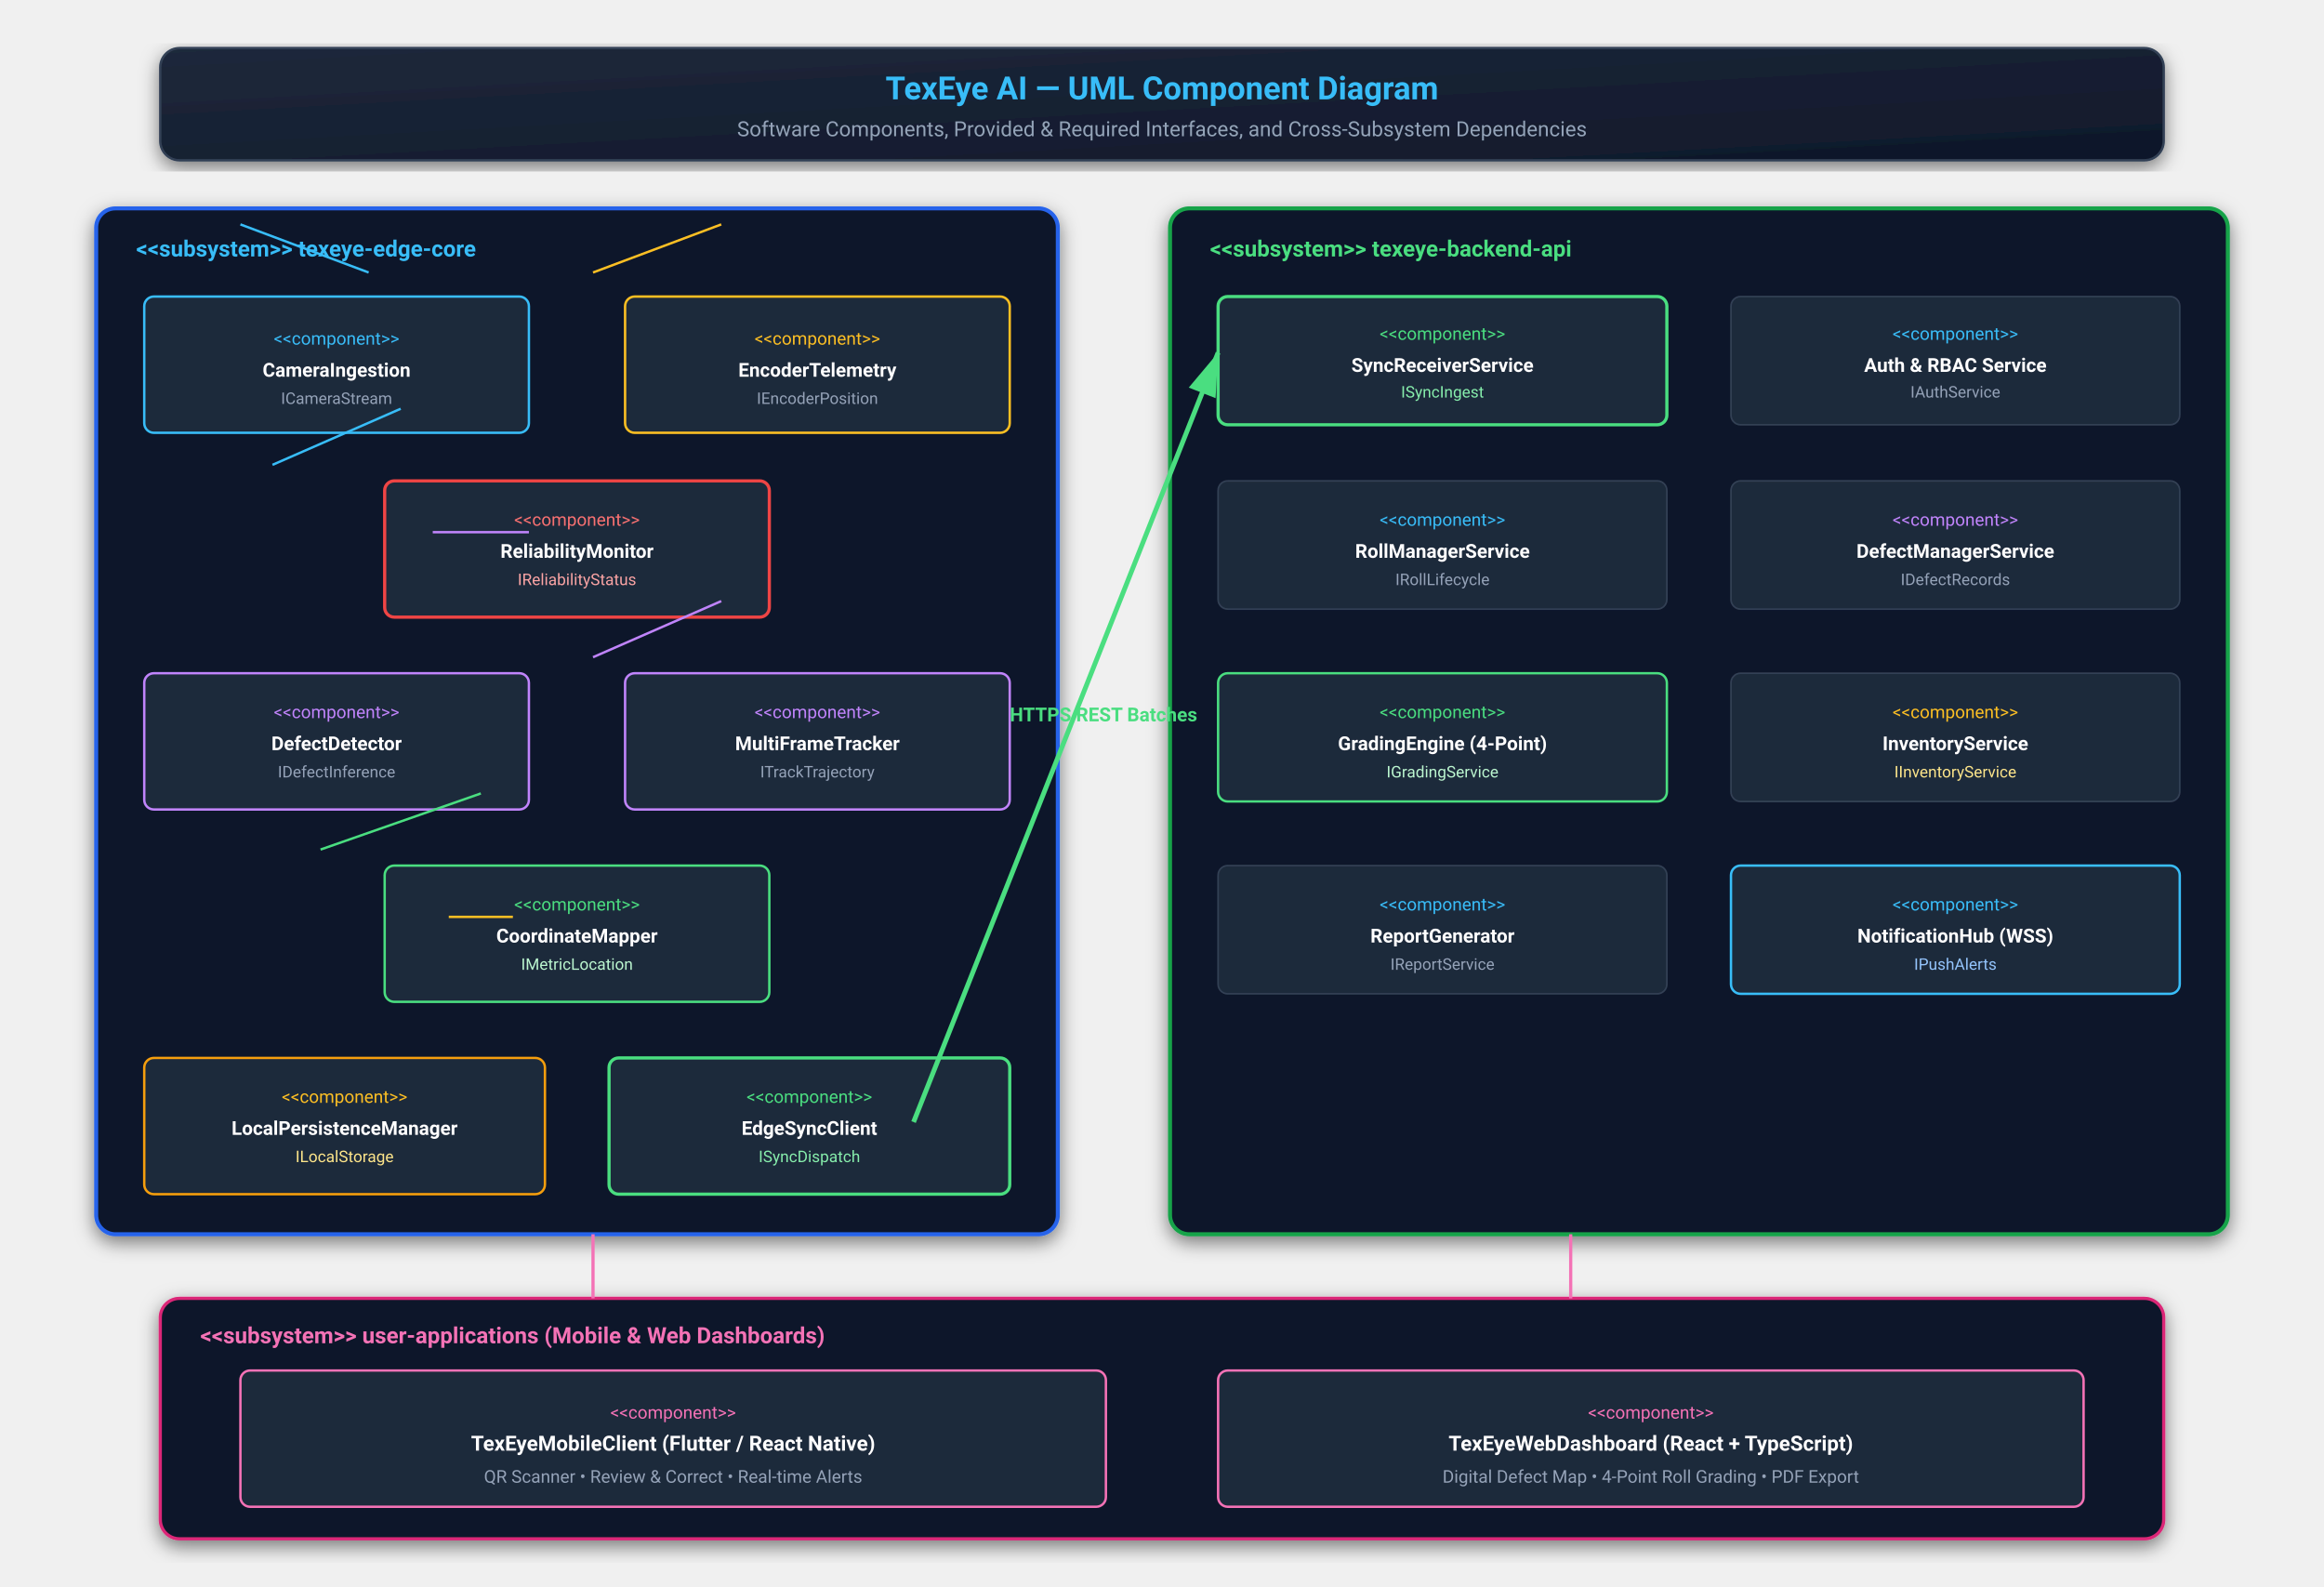
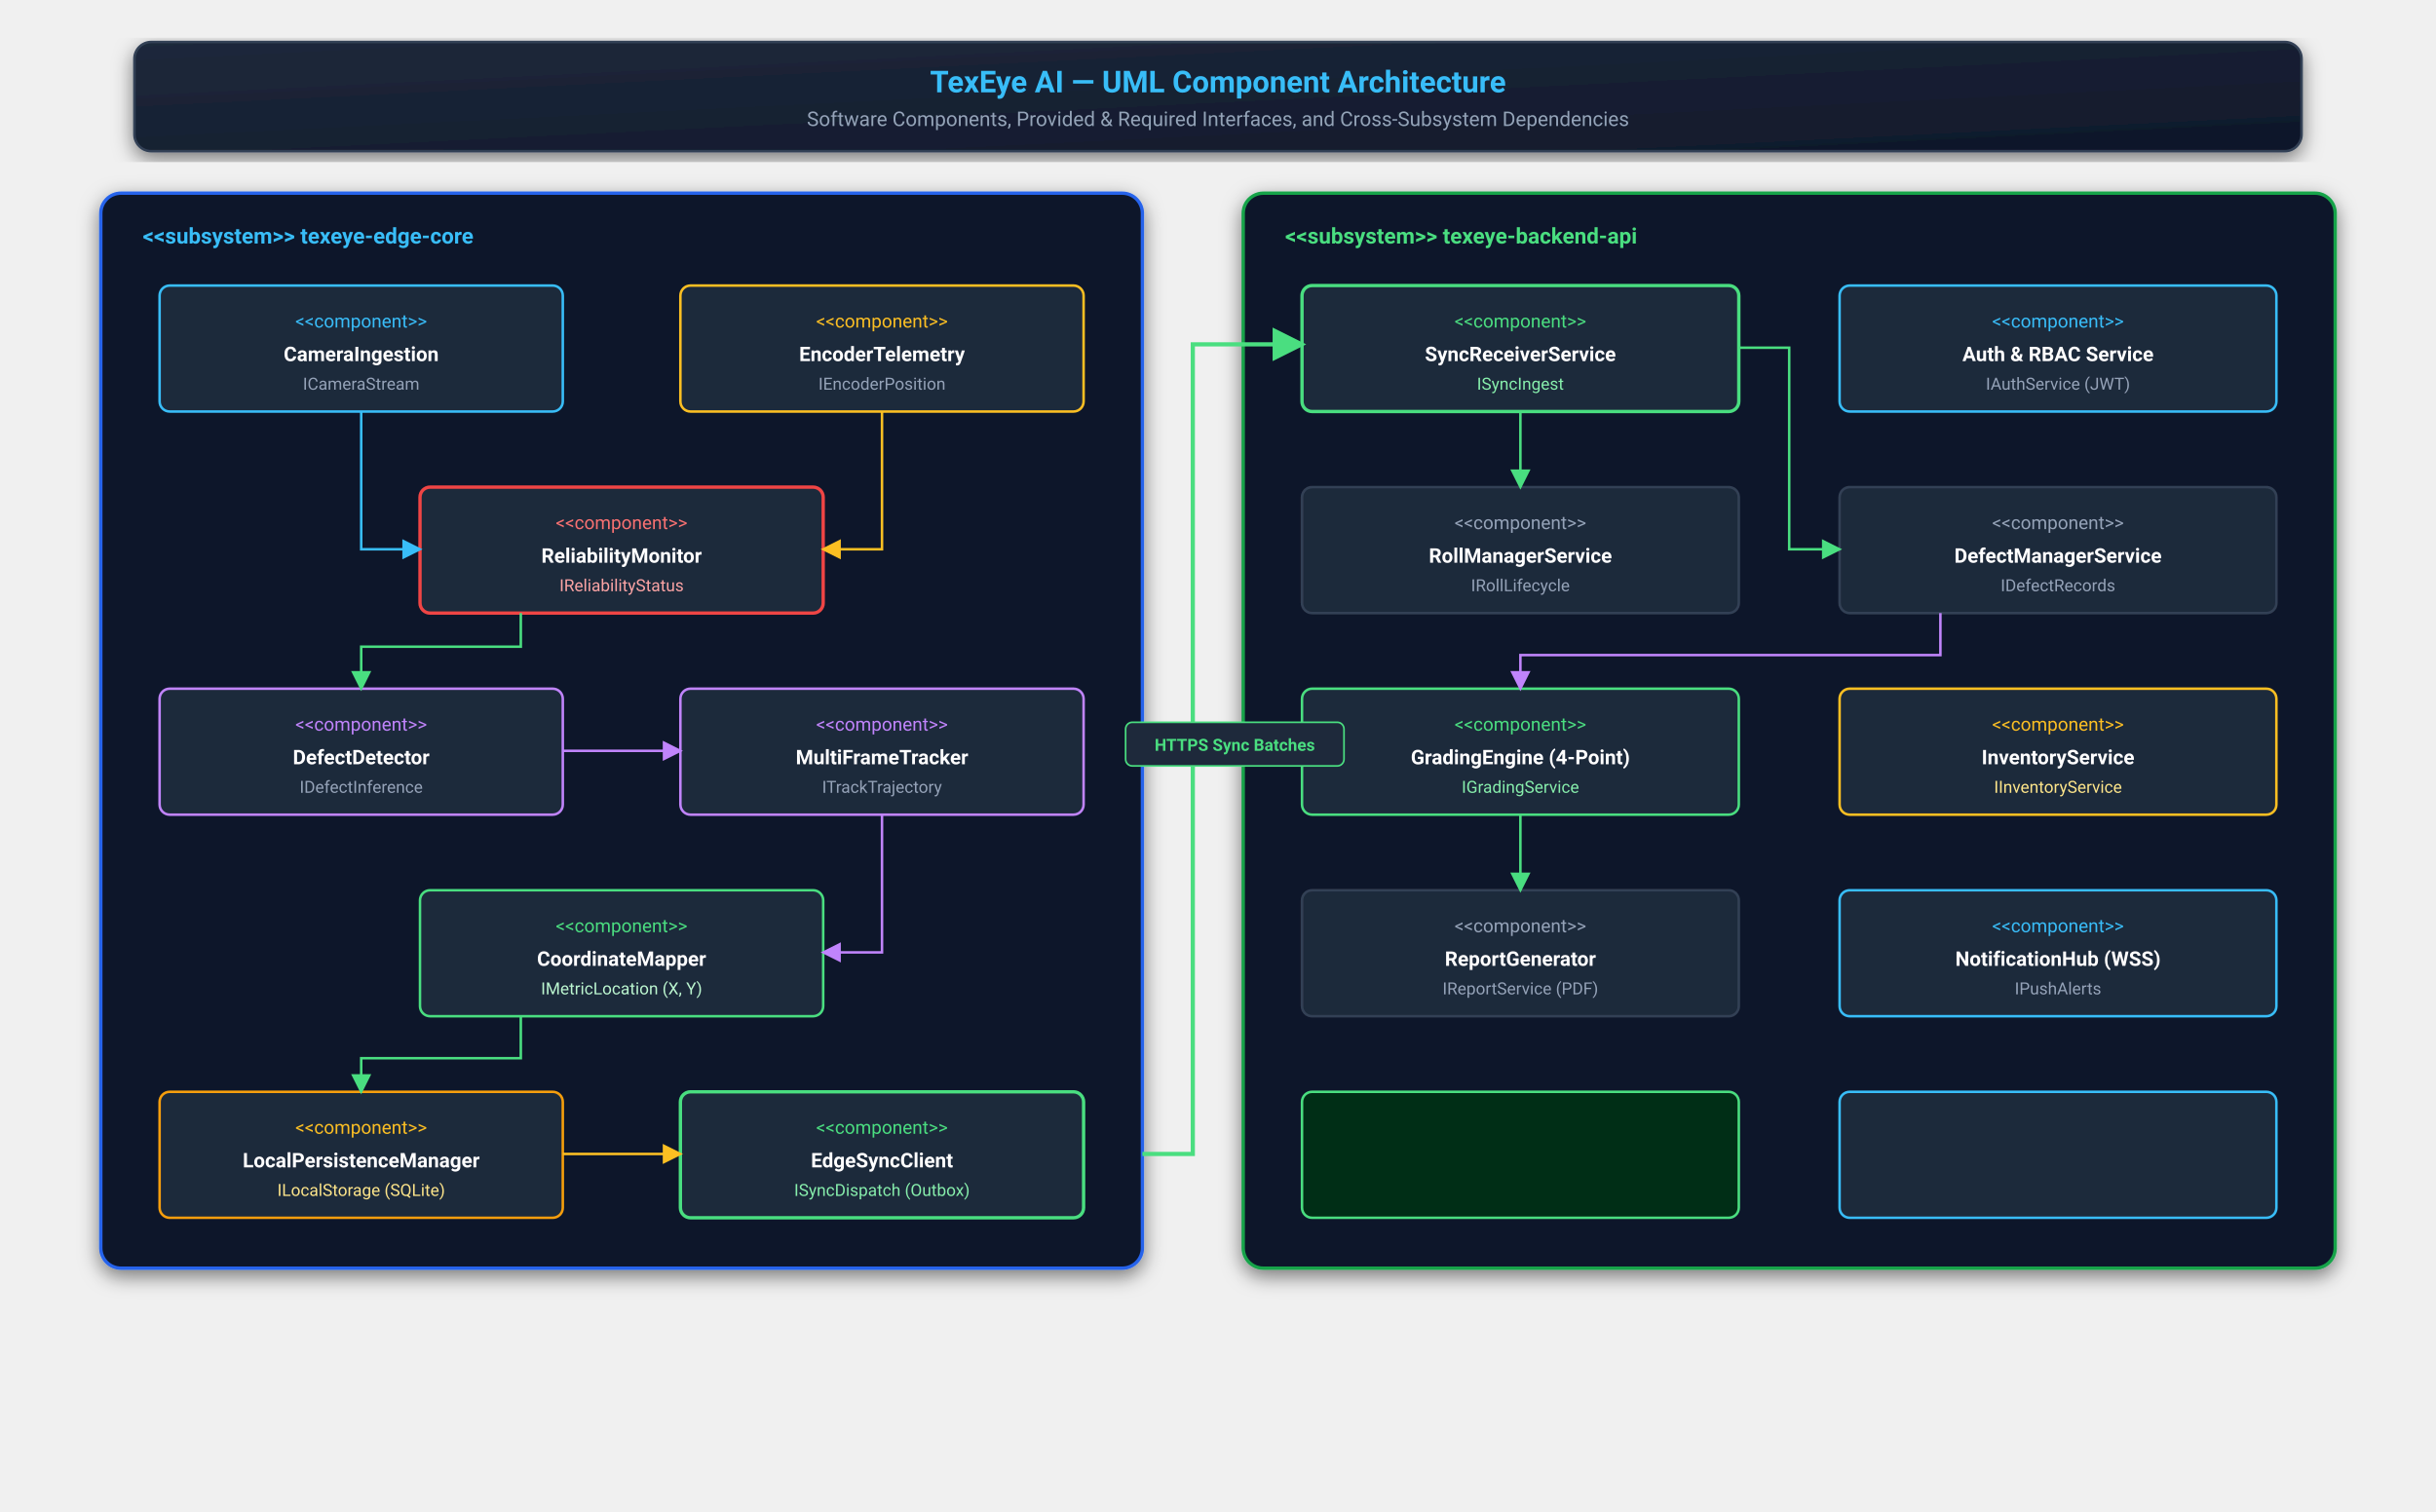
- <svg xmlns="http://www.w3.org/2000/svg" viewBox="0 0 1450 990" width="100%" height="100%" style="background-color: #0b1120; font-family: -apple-system, BlinkMacSystemFont, 'Segoe UI', Roboto, Helvetica, Arial, sans-serif;">
+ <svg xmlns="http://www.w3.org/2000/svg" viewBox="0 0 1450 900" width="100%" height="100%" style="background-color: #0b1120; font-family: -apple-system, BlinkMacSystemFont, 'Segoe UI', Roboto, Helvetica, Arial, sans-serif;">
  <defs>
    <linearGradient id="hdr10" x1="0%" y1="0%" x2="100%" y2="100%">
      <stop offset="0%" stop-color="#1e293b" />
      <stop offset="100%" stop-color="#0f172a" />
    </linearGradient>
    <filter id="sh10" x="-10%" y="-10%" width="120%" height="120%">
      <feDropShadow dx="0" dy="4" stdDeviation="6" flood-color="#000000" flood-opacity="0.5" />
    </filter>
-     <marker id="mB10" markerWidth="10" markerHeight="10" refX="9" refY="3" orient="auto">
-       <path d="M0,0 L0,6 L9,3 z" fill="#38bdf8" />
+     <marker id="mArrB" markerWidth="8" markerHeight="8" refX="7" refY="4" orient="auto">
+       <polygon points="0 0, 8 4, 0 8" fill="#38bdf8" />
    </marker>
-     <marker id="mG10" markerWidth="10" markerHeight="10" refX="9" refY="3" orient="auto">
-       <path d="M0,0 L0,6 L9,3 z" fill="#4ade80" />
+     <marker id="mArrG" markerWidth="8" markerHeight="8" refX="7" refY="4" orient="auto">
+       <polygon points="0 0, 8 4, 0 8" fill="#4ade80" />
+     </marker>
+     <marker id="mArrP" markerWidth="8" markerHeight="8" refX="7" refY="4" orient="auto">
+       <polygon points="0 0, 8 4, 0 8" fill="#c084fc" />
+     </marker>
+     <marker id="mArrY" markerWidth="8" markerHeight="8" refX="7" refY="4" orient="auto">
+       <polygon points="0 0, 8 4, 0 8" fill="#fbbf24" />
    </marker>
  </defs>
-   <g transform="translate(100, 30)" filter="url(#sh10)">
-     <rect width="1250" height="70" rx="12" fill="url(#hdr10)" stroke="#334155" stroke-width="1.5" />
-     <text x="625" y="32" fill="#38bdf8" font-size="20" font-weight="bold" text-anchor="middle">TexEye AI — UML Component Diagram</text>
-     <text x="625" y="55" fill="#94a3b8" font-size="13" text-anchor="middle">Software Components, Provided &amp; Required Interfaces, and Cross-Subsystem Dependencies</text>
+   <g transform="translate(80, 25)" filter="url(#sh10)">
+     <rect width="1290" height="65" rx="10" fill="url(#hdr10)" stroke="#334155" stroke-width="1.5" />
+     <text x="645" y="30" fill="#38bdf8" font-size="18" font-weight="bold" text-anchor="middle">TexEye AI — UML Component Architecture</text>
+     <text x="645" y="50" fill="#94a3b8" font-size="12" text-anchor="middle">Software Components, Provided &amp; Required Interfaces, and Cross-Subsystem Dependencies</text>
  </g>
-   <g transform="translate(60, 130)" filter="url(#sh10)">
-     <rect width="600" height="640" rx="12" fill="#0f172a" stroke="#2563eb" stroke-width="2.5" />
-     <text x="25" y="30" fill="#38bdf8" font-size="14" font-weight="bold">&lt;&lt;subsystem&gt;&gt; texeye-edge-core</text>
-     <rect x="30" y="55" width="240" height="85" rx="6" fill="#1e293b" stroke="#38bdf8" stroke-width="1.5" />
-     <text x="150" y="85" fill="#38bdf8" font-size="11" text-anchor="middle">&lt;&lt;component&gt;&gt;</text>
-     <text x="150" y="105" fill="#ffffff" font-size="12" font-weight="bold" text-anchor="middle">CameraIngestion</text>
-     <text x="150" y="122" fill="#94a3b8" font-size="10" text-anchor="middle">ICameraStream</text>
-     <rect x="330" y="55" width="240" height="85" rx="6" fill="#1e293b" stroke="#fbbf24" stroke-width="1.5" />
-     <text x="450" y="85" fill="#fbbf24" font-size="11" text-anchor="middle">&lt;&lt;component&gt;&gt;</text>
-     <text x="450" y="105" fill="#ffffff" font-size="12" font-weight="bold" text-anchor="middle">EncoderTelemetry</text>
-     <text x="450" y="122" fill="#94a3b8" font-size="10" text-anchor="middle">IEncoderPosition</text>
-     <rect x="180" y="170" width="240" height="85" rx="6" fill="#1e293b" stroke="#ef4444" stroke-width="2" />
-     <text x="300" y="198" fill="#f87171" font-size="11" text-anchor="middle">&lt;&lt;component&gt;&gt;</text>
-     <text x="300" y="218" fill="#ffffff" font-size="12" font-weight="bold" text-anchor="middle">ReliabilityMonitor</text>
-     <text x="300" y="235" fill="#fca5a5" font-size="10" text-anchor="middle">IReliabilityStatus</text>
-     <rect x="30" y="290" width="240" height="85" rx="6" fill="#1e293b" stroke="#c084fc" stroke-width="1.5" />
-     <text x="150" y="318" fill="#c084fc" font-size="11" text-anchor="middle">&lt;&lt;component&gt;&gt;</text>
-     <text x="150" y="338" fill="#ffffff" font-size="12" font-weight="bold" text-anchor="middle">DefectDetector</text>
-     <text x="150" y="355" fill="#94a3b8" font-size="10" text-anchor="middle">IDefectInference</text>
-     <rect x="330" y="290" width="240" height="85" rx="6" fill="#1e293b" stroke="#c084fc" stroke-width="1.5" />
-     <text x="450" y="318" fill="#c084fc" font-size="11" text-anchor="middle">&lt;&lt;component&gt;&gt;</text>
-     <text x="450" y="338" fill="#ffffff" font-size="12" font-weight="bold" text-anchor="middle">MultiFrameTracker</text>
-     <text x="450" y="355" fill="#94a3b8" font-size="10" text-anchor="middle">ITrackTrajectory</text>
-     <rect x="180" y="410" width="240" height="85" rx="6" fill="#1e293b" stroke="#4ade80" stroke-width="1.5" />
-     <text x="300" y="438" fill="#4ade80" font-size="11" text-anchor="middle">&lt;&lt;component&gt;&gt;</text>
-     <text x="300" y="458" fill="#ffffff" font-size="12" font-weight="bold" text-anchor="middle">CoordinateMapper</text>
-     <text x="300" y="475" fill="#bbf7d0" font-size="10" text-anchor="middle">IMetricLocation</text>
-     <rect x="30" y="530" width="250" height="85" rx="6" fill="#1e293b" stroke="#f59e0b" stroke-width="1.5" />
-     <text x="155" y="558" fill="#fbbf24" font-size="11" text-anchor="middle">&lt;&lt;component&gt;&gt;</text>
-     <text x="155" y="578" fill="#ffffff" font-size="12" font-weight="bold" text-anchor="middle">LocalPersistenceManager</text>
-     <text x="155" y="595" fill="#fde68a" font-size="10" text-anchor="middle">ILocalStorage</text>
-     <rect x="320" y="530" width="250" height="85" rx="6" fill="#1e293b" stroke="#4ade80" stroke-width="2" />
-     <text x="445" y="558" fill="#4ade80" font-size="11" text-anchor="middle">&lt;&lt;component&gt;&gt;</text>
-     <text x="445" y="578" fill="#ffffff" font-size="12" font-weight="bold" text-anchor="middle">EdgeSyncClient</text>
-     <text x="445" y="595" fill="#86efac" font-size="10" text-anchor="middle">ISyncDispatch</text>
+   <g transform="translate(60, 115)" filter="url(#sh10)">
+     <rect width="620" height="640" rx="12" fill="#0f172a" stroke="#2563eb" stroke-width="2" />
+     <text x="25" y="30" fill="#38bdf8" font-size="13" font-weight="bold">&lt;&lt;subsystem&gt;&gt; texeye-edge-core</text>
+     <rect x="35" y="55" width="240" height="75" rx="6" fill="#1e293b" stroke="#38bdf8" stroke-width="1.5" />
+     <text x="155" y="80" fill="#38bdf8" font-size="11" text-anchor="middle">&lt;&lt;component&gt;&gt;</text>
+     <text x="155" y="100" fill="#ffffff" font-size="12" font-weight="bold" text-anchor="middle">CameraIngestion</text>
+     <text x="155" y="117" fill="#94a3b8" font-size="10" text-anchor="middle">ICameraStream</text>
+     <rect x="345" y="55" width="240" height="75" rx="6" fill="#1e293b" stroke="#fbbf24" stroke-width="1.5" />
+     <text x="465" y="80" fill="#fbbf24" font-size="11" text-anchor="middle">&lt;&lt;component&gt;&gt;</text>
+     <text x="465" y="100" fill="#ffffff" font-size="12" font-weight="bold" text-anchor="middle">EncoderTelemetry</text>
+     <text x="465" y="117" fill="#94a3b8" font-size="10" text-anchor="middle">IEncoderPosition</text>
+     <rect x="190" y="175" width="240" height="75" rx="6" fill="#1e293b" stroke="#ef4444" stroke-width="2" />
+     <text x="310" y="200" fill="#f87171" font-size="11" text-anchor="middle">&lt;&lt;component&gt;&gt;</text>
+     <text x="310" y="220" fill="#ffffff" font-size="12" font-weight="bold" text-anchor="middle">ReliabilityMonitor</text>
+     <text x="310" y="237" fill="#fca5a5" font-size="10" text-anchor="middle">IReliabilityStatus</text>
+     <path d="M 155 130 L 155 212 L 190 212" stroke="#38bdf8" stroke-width="1.5" fill="none" marker-end="url(#mArrB)" />
+     <path d="M 465 130 L 465 212 L 430 212" stroke="#fbbf24" stroke-width="1.5" fill="none" marker-end="url(#mArrY)" />
+     <rect x="35" y="295" width="240" height="75" rx="6" fill="#1e293b" stroke="#c084fc" stroke-width="1.5" />
+     <text x="155" y="320" fill="#c084fc" font-size="11" text-anchor="middle">&lt;&lt;component&gt;&gt;</text>
+     <text x="155" y="340" fill="#ffffff" font-size="12" font-weight="bold" text-anchor="middle">DefectDetector</text>
+     <text x="155" y="357" fill="#94a3b8" font-size="10" text-anchor="middle">IDefectInference</text>
+     <rect x="345" y="295" width="240" height="75" rx="6" fill="#1e293b" stroke="#c084fc" stroke-width="1.5" />
+     <text x="465" y="320" fill="#c084fc" font-size="11" text-anchor="middle">&lt;&lt;component&gt;&gt;</text>
+     <text x="465" y="340" fill="#ffffff" font-size="12" font-weight="bold" text-anchor="middle">MultiFrameTracker</text>
+     <text x="465" y="357" fill="#94a3b8" font-size="10" text-anchor="middle">ITrackTrajectory</text>
+     <path d="M 250 250 L 250 270 L 155 270 L 155 295" stroke="#4ade80" stroke-width="1.5" fill="none" marker-end="url(#mArrG)" />
+     <path d="M 275 332 L 345 332" stroke="#c084fc" stroke-width="1.5" fill="none" marker-end="url(#mArrP)" />
+     <rect x="190" y="415" width="240" height="75" rx="6" fill="#1e293b" stroke="#4ade80" stroke-width="1.5" />
+     <text x="310" y="440" fill="#4ade80" font-size="11" text-anchor="middle">&lt;&lt;component&gt;&gt;</text>
+     <text x="310" y="460" fill="#ffffff" font-size="12" font-weight="bold" text-anchor="middle">CoordinateMapper</text>
+     <text x="310" y="477" fill="#bbf7d0" font-size="10" text-anchor="middle">IMetricLocation (X, Y)</text>
+     <path d="M 465 370 L 465 452 L 430 452" stroke="#c084fc" stroke-width="1.5" fill="none" marker-end="url(#mArrP)" />
+     <rect x="35" y="535" width="240" height="75" rx="6" fill="#1e293b" stroke="#f59e0b" stroke-width="1.5" />
+     <text x="155" y="560" fill="#fbbf24" font-size="11" text-anchor="middle">&lt;&lt;component&gt;&gt;</text>
+     <text x="155" y="580" fill="#ffffff" font-size="12" font-weight="bold" text-anchor="middle">LocalPersistenceManager</text>
+     <text x="155" y="597" fill="#fde68a" font-size="10" text-anchor="middle">ILocalStorage (SQLite)</text>
+     <rect x="345" y="535" width="240" height="75" rx="6" fill="#1e293b" stroke="#4ade80" stroke-width="2" />
+     <text x="465" y="560" fill="#4ade80" font-size="11" text-anchor="middle">&lt;&lt;component&gt;&gt;</text>
+     <text x="465" y="580" fill="#ffffff" font-size="12" font-weight="bold" text-anchor="middle">EdgeSyncClient</text>
+     <text x="465" y="597" fill="#86efac" font-size="10" text-anchor="middle">ISyncDispatch (Outbox)</text>
+     <path d="M 250 490 L 250 515 L 155 515 L 155 535" stroke="#4ade80" stroke-width="1.5" fill="none" marker-end="url(#mArrG)" />
+     <path d="M 275 572 L 345 572" stroke="#fbbf24" stroke-width="1.5" fill="none" marker-end="url(#mArrY)" />
  </g>
-   <path d="M 150 140 L 230 170" stroke="#38bdf8" stroke-width="1.5" />
-   <path d="M 450 140 L 370 170" stroke="#fbbf24" stroke-width="1.5" />
-   <path d="M 250 255 L 170 290" stroke="#38bdf8" stroke-width="1.5" />
-   <path d="M 270 332 L 330 332" stroke="#c084fc" stroke-width="1.5" />
-   <path d="M 450 375 L 370 410" stroke="#c084fc" stroke-width="1.5" />
-   <path d="M 300 495 L 200 530" stroke="#4ade80" stroke-width="1.5" />
-   <path d="M 280 572 L 320 572" stroke="#fbbf24" stroke-width="1.5" />
-   <g transform="translate(730, 130)" filter="url(#sh10)">
-     <rect width="660" height="640" rx="12" fill="#0f172a" stroke="#16a34a" stroke-width="2.5" />
-     <text x="25" y="30" fill="#4ade80" font-size="14" font-weight="bold">&lt;&lt;subsystem&gt;&gt; texeye-backend-api</text>
-     <rect x="30" y="55" width="280" height="80" rx="6" fill="#1e293b" stroke="#4ade80" stroke-width="2" />
-     <text x="170" y="82" fill="#4ade80" font-size="11" text-anchor="middle">&lt;&lt;component&gt;&gt;</text>
-     <text x="170" y="102" fill="#ffffff" font-size="12" font-weight="bold" text-anchor="middle">SyncReceiverService</text>
-     <text x="170" y="118" fill="#86efac" font-size="10" text-anchor="middle">ISyncIngest</text>
-     <rect x="350" y="55" width="280" height="80" rx="6" fill="#1e293b" stroke="#334155" stroke-width="1" />
-     <text x="490" y="82" fill="#38bdf8" font-size="11" text-anchor="middle">&lt;&lt;component&gt;&gt;</text>
-     <text x="490" y="102" fill="#ffffff" font-size="12" font-weight="bold" text-anchor="middle">Auth &amp; RBAC Service</text>
-     <text x="490" y="118" fill="#94a3b8" font-size="10" text-anchor="middle">IAuthService</text>
-     <rect x="30" y="170" width="280" height="80" rx="6" fill="#1e293b" stroke="#334155" stroke-width="1" />
-     <text x="170" y="198" fill="#38bdf8" font-size="11" text-anchor="middle">&lt;&lt;component&gt;&gt;</text>
-     <text x="170" y="218" fill="#ffffff" font-size="12" font-weight="bold" text-anchor="middle">RollManagerService</text>
-     <text x="170" y="235" fill="#94a3b8" font-size="10" text-anchor="middle">IRollLifecycle</text>
-     <rect x="350" y="170" width="280" height="80" rx="6" fill="#1e293b" stroke="#334155" stroke-width="1" />
-     <text x="490" y="198" fill="#c084fc" font-size="11" text-anchor="middle">&lt;&lt;component&gt;&gt;</text>
-     <text x="490" y="218" fill="#ffffff" font-size="12" font-weight="bold" text-anchor="middle">DefectManagerService</text>
-     <text x="490" y="235" fill="#94a3b8" font-size="10" text-anchor="middle">IDefectRecords</text>
-     <rect x="30" y="290" width="280" height="80" rx="6" fill="#1e293b" stroke="#4ade80" stroke-width="1.5" />
-     <text x="170" y="318" fill="#4ade80" font-size="11" text-anchor="middle">&lt;&lt;component&gt;&gt;</text>
-     <text x="170" y="338" fill="#ffffff" font-size="12" font-weight="bold" text-anchor="middle">GradingEngine (4-Point)</text>
-     <text x="170" y="355" fill="#bbf7d0" font-size="10" text-anchor="middle">IGradingService</text>
-     <rect x="350" y="290" width="280" height="80" rx="6" fill="#1e293b" stroke="#334155" stroke-width="1" />
-     <text x="490" y="318" fill="#fbbf24" font-size="11" text-anchor="middle">&lt;&lt;component&gt;&gt;</text>
-     <text x="490" y="338" fill="#ffffff" font-size="12" font-weight="bold" text-anchor="middle">InventoryService</text>
-     <text x="490" y="355" fill="#fde68a" font-size="10" text-anchor="middle">IInventoryService</text>
-     <rect x="30" y="410" width="280" height="80" rx="6" fill="#1e293b" stroke="#334155" stroke-width="1" />
-     <text x="170" y="438" fill="#38bdf8" font-size="11" text-anchor="middle">&lt;&lt;component&gt;&gt;</text>
-     <text x="170" y="458" fill="#ffffff" font-size="12" font-weight="bold" text-anchor="middle">ReportGenerator</text>
-     <text x="170" y="475" fill="#94a3b8" font-size="10" text-anchor="middle">IReportService</text>
-     <rect x="350" y="410" width="280" height="80" rx="6" fill="#1e293b" stroke="#38bdf8" stroke-width="1.5" />
-     <text x="490" y="438" fill="#38bdf8" font-size="11" text-anchor="middle">&lt;&lt;component&gt;&gt;</text>
-     <text x="490" y="458" fill="#ffffff" font-size="12" font-weight="bold" text-anchor="middle">NotificationHub (WSS)</text>
-     <text x="490" y="475" fill="#93c5fd" font-size="10" text-anchor="middle">IPushAlerts</text>
+   <g transform="translate(740, 115)" filter="url(#sh10)">
+     <rect width="650" height="640" rx="12" fill="#0f172a" stroke="#16a34a" stroke-width="2" />
+     <text x="25" y="30" fill="#4ade80" font-size="13" font-weight="bold">&lt;&lt;subsystem&gt;&gt; texeye-backend-api</text>
+     <rect x="35" y="55" width="260" height="75" rx="6" fill="#1e293b" stroke="#4ade80" stroke-width="2" />
+     <text x="165" y="80" fill="#4ade80" font-size="11" text-anchor="middle">&lt;&lt;component&gt;&gt;</text>
+     <text x="165" y="100" fill="#ffffff" font-size="12" font-weight="bold" text-anchor="middle">SyncReceiverService</text>
+     <text x="165" y="117" fill="#86efac" font-size="10" text-anchor="middle">ISyncIngest</text>
+     <rect x="355" y="55" width="260" height="75" rx="6" fill="#1e293b" stroke="#38bdf8" stroke-width="1.5" />
+     <text x="485" y="80" fill="#38bdf8" font-size="11" text-anchor="middle">&lt;&lt;component&gt;&gt;</text>
+     <text x="485" y="100" fill="#ffffff" font-size="12" font-weight="bold" text-anchor="middle">Auth &amp; RBAC Service</text>
+     <text x="485" y="117" fill="#94a3b8" font-size="10" text-anchor="middle">IAuthService (JWT)</text>
+     <rect x="35" y="175" width="260" height="75" rx="6" fill="#1e293b" stroke="#334155" stroke-width="1.5" />
+     <text x="165" y="200" fill="#94a3b8" font-size="11" text-anchor="middle">&lt;&lt;component&gt;&gt;</text>
+     <text x="165" y="220" fill="#ffffff" font-size="12" font-weight="bold" text-anchor="middle">RollManagerService</text>
+     <text x="165" y="237" fill="#94a3b8" font-size="10" text-anchor="middle">IRollLifecycle</text>
+     <rect x="355" y="175" width="260" height="75" rx="6" fill="#1e293b" stroke="#334155" stroke-width="1.5" />
+     <text x="485" y="200" fill="#94a3b8" font-size="11" text-anchor="middle">&lt;&lt;component&gt;&gt;</text>
+     <text x="485" y="220" fill="#ffffff" font-size="12" font-weight="bold" text-anchor="middle">DefectManagerService</text>
+     <text x="485" y="237" fill="#94a3b8" font-size="10" text-anchor="middle">IDefectRecords</text>
+     <path d="M 165 130 L 165 175" stroke="#4ade80" stroke-width="1.5" fill="none" marker-end="url(#mArrG)" />
+     <path d="M 295 92 L 325 92 L 325 212 L 355 212" stroke="#4ade80" stroke-width="1.5" fill="none" marker-end="url(#mArrG)" />
+     <rect x="35" y="295" width="260" height="75" rx="6" fill="#1e293b" stroke="#4ade80" stroke-width="1.5" />
+     <text x="165" y="320" fill="#4ade80" font-size="11" text-anchor="middle">&lt;&lt;component&gt;&gt;</text>
+     <text x="165" y="340" fill="#ffffff" font-size="12" font-weight="bold" text-anchor="middle">GradingEngine (4-Point)</text>
+     <text x="165" y="357" fill="#86efac" font-size="10" text-anchor="middle">IGradingService</text>
+     <rect x="355" y="295" width="260" height="75" rx="6" fill="#1e293b" stroke="#fbbf24" stroke-width="1.5" />
+     <text x="485" y="320" fill="#fbbf24" font-size="11" text-anchor="middle">&lt;&lt;component&gt;&gt;</text>
+     <text x="485" y="340" fill="#ffffff" font-size="12" font-weight="bold" text-anchor="middle">InventoryService</text>
+     <text x="485" y="357" fill="#fde68a" font-size="10" text-anchor="middle">IInventoryService</text>
+     <path d="M 415 250 L 415 275 L 165 275 L 165 295" stroke="#c084fc" stroke-width="1.5" fill="none" marker-end="url(#mArrP)" />
+     <rect x="35" y="415" width="260" height="75" rx="6" fill="#1e293b" stroke="#334155" stroke-width="1.5" />
+     <text x="165" y="440" fill="#94a3b8" font-size="11" text-anchor="middle">&lt;&lt;component&gt;&gt;</text>
+     <text x="165" y="460" fill="#ffffff" font-size="12" font-weight="bold" text-anchor="middle">ReportGenerator</text>
+     <text x="165" y="477" fill="#94a3b8" font-size="10" text-anchor="middle">IReportService (PDF)</text>
+     <rect x="355" y="415" width="260" height="75" rx="6" fill="#1e293b" stroke="#38bdf8" stroke-width="1.5" />
+     <text x="485" y="440" fill="#38bdf8" font-size="11" text-anchor="middle">&lt;&lt;component&gt;&gt;</text>
+     <text x="485" y="460" fill="#ffffff" font-size="12" font-weight="bold" text-anchor="middle">NotificationHub (WSS)</text>
+     <text x="485" y="477" fill="#94a3b8" font-size="10" text-anchor="middle">IPushAlerts</text>
+     <path d="M 165 370 L 165 415" stroke="#4ade80" stroke-width="1.5" fill="none" marker-end="url(#mArrG)" />
+     <g transform="translate(35, 535)">
+       <rect width="260" height="75" rx="6" fill="#052e16" stroke="#4ade80" stroke-width="1.5" />
+       <text x="130" y="565" fill="#4ade80" font-size="11" text-anchor="middle">&lt;&lt;database&gt;&gt;</text>
+       <text x="130" y="585" fill="#ffffff" font-size="12" font-weight="bold" text-anchor="middle">PostgreSQL Database</text>
+       <text x="130" y="600" fill="#bbf7d0" font-size="10" text-anchor="middle">Certified Rolls &amp; Defect Audit</text>
+     </g>
+     <g transform="translate(355, 535)">
+       <rect width="260" height="75" rx="6" fill="#1e293b" stroke="#38bdf8" stroke-width="1.5" />
+       <text x="130" y="565" fill="#38bdf8" font-size="11" text-anchor="middle">&lt;&lt;storage&gt;&gt;</text>
+       <text x="130" y="585" fill="#ffffff" font-size="12" font-weight="bold" text-anchor="middle">MinIO / S3 Storage</text>
+       <text x="130" y="600" fill="#94a3b8" font-size="10" text-anchor="middle">Defect Image Crops Archive</text>
+     </g>
  </g>
-   <path d="M 570 700 L 760 220" stroke="#4ade80" stroke-width="3" marker-end="url(#mG10)" />
-   <text x="630" y="450" fill="#4ade80" font-size="12" font-weight="bold">HTTPS REST Batches</text>
-   <g transform="translate(100, 810)" filter="url(#sh10)">
-     <rect width="1250" height="150" rx="12" fill="#0f172a" stroke="#db2777" stroke-width="2" />
-     <text x="25" y="28" fill="#f472b6" font-size="14" font-weight="bold">&lt;&lt;subsystem&gt;&gt; user-applications (Mobile &amp; Web Dashboards)</text>
-     <rect x="50" y="45" width="540" height="85" rx="6" fill="#1e293b" stroke="#f472b6" stroke-width="1.5" />
-     <text x="320" y="75" fill="#f472b6" font-size="11" text-anchor="middle">&lt;&lt;component&gt;&gt;</text>
-     <text x="320" y="95" fill="#ffffff" font-size="13" font-weight="bold" text-anchor="middle">TexEyeMobileClient (Flutter / React Native)</text>
-     <text x="320" y="115" fill="#94a3b8" font-size="11" text-anchor="middle">QR Scanner • Review &amp; Correct • Real-time Alerts</text>
-     <rect x="660" y="45" width="540" height="85" rx="6" fill="#1e293b" stroke="#f472b6" stroke-width="1.5" />
-     <text x="930" y="75" fill="#f472b6" font-size="11" text-anchor="middle">&lt;&lt;component&gt;&gt;</text>
-     <text x="930" y="95" fill="#ffffff" font-size="13" font-weight="bold" text-anchor="middle">TexEyeWebDashboard (React + TypeScript)</text>
-     <text x="930" y="115" fill="#94a3b8" font-size="11" text-anchor="middle">Digital Defect Map • 4-Point Roll Grading • PDF Export</text>
-   </g>
-   <path d="M 370 810 L 370 770" stroke="#f472b6" stroke-width="2" />
-   <path d="M 980 810 L 980 770" stroke="#f472b6" stroke-width="2" />
+   <path d="M 680 687 L 710 687 L 710 205 L 775 205" stroke="#4ade80" stroke-width="2.5" fill="none" marker-end="url(#mArrG)" />
+   <rect x="670" y="430" width="130" height="26" rx="4" fill="#1e293b" stroke="#4ade80" stroke-width="1" />
+   <text x="735" y="447" fill="#4ade80" font-size="10" font-weight="bold" text-anchor="middle">HTTPS Sync Batches</text>
</svg>
